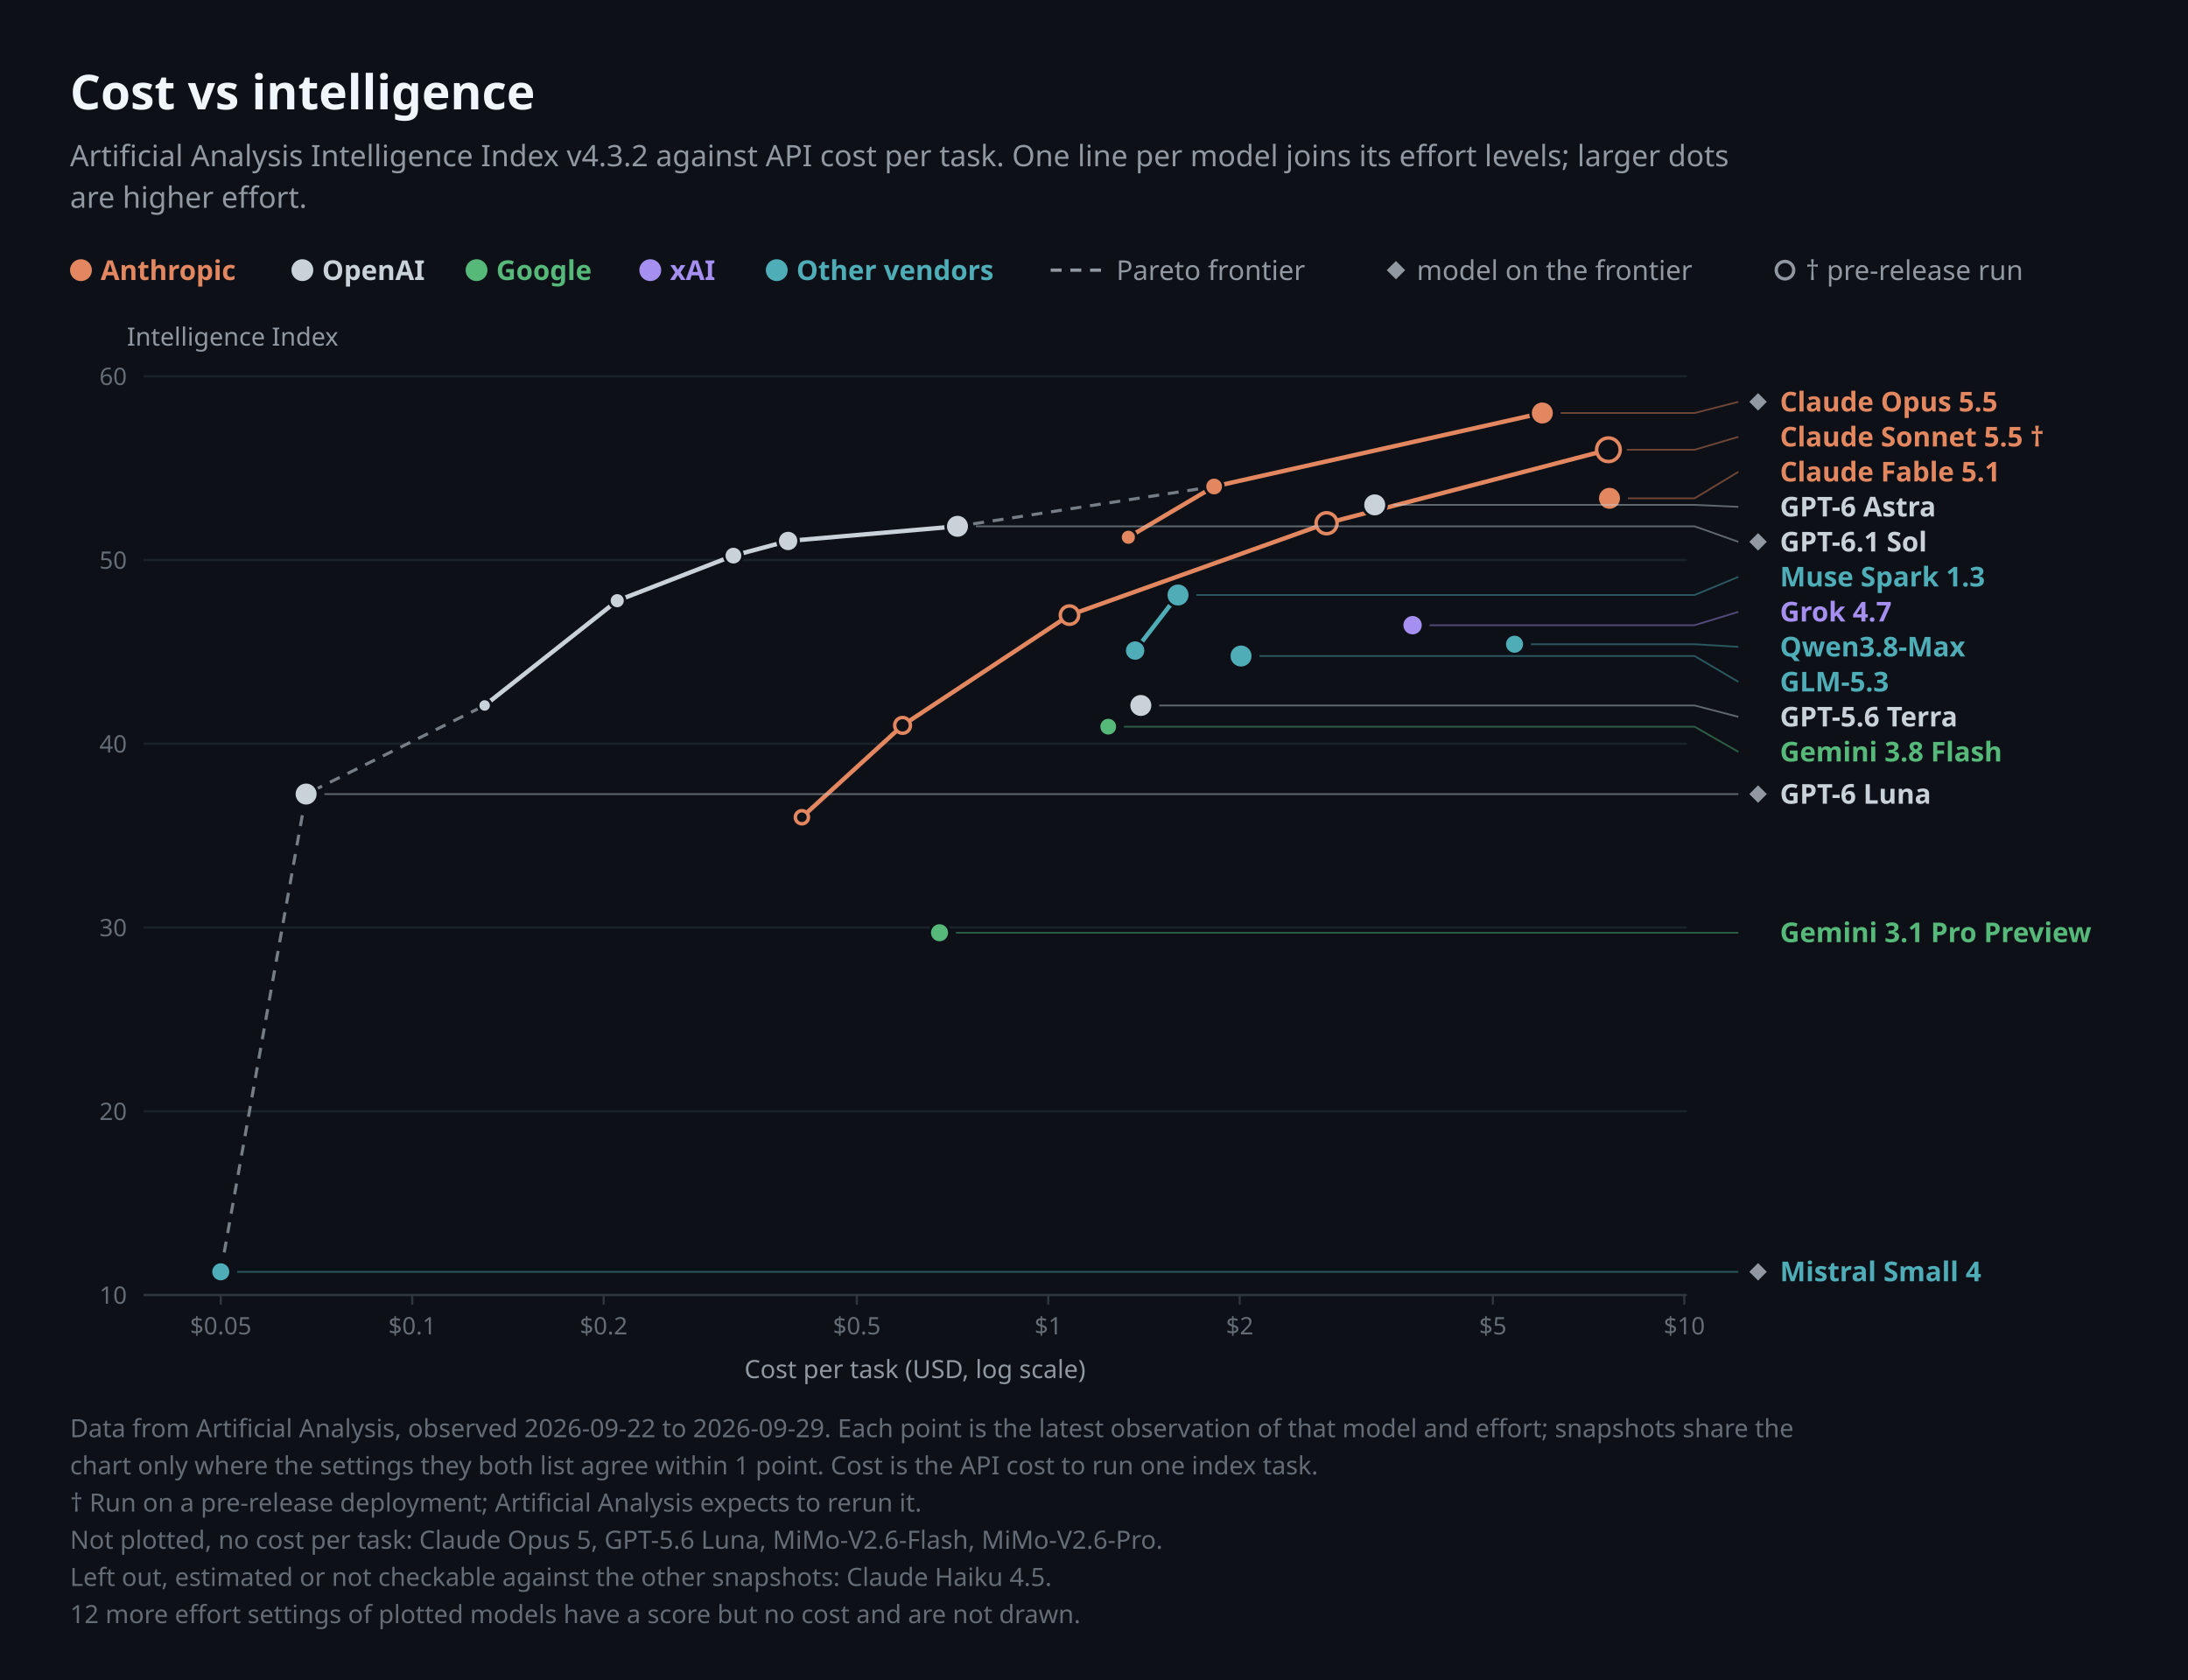
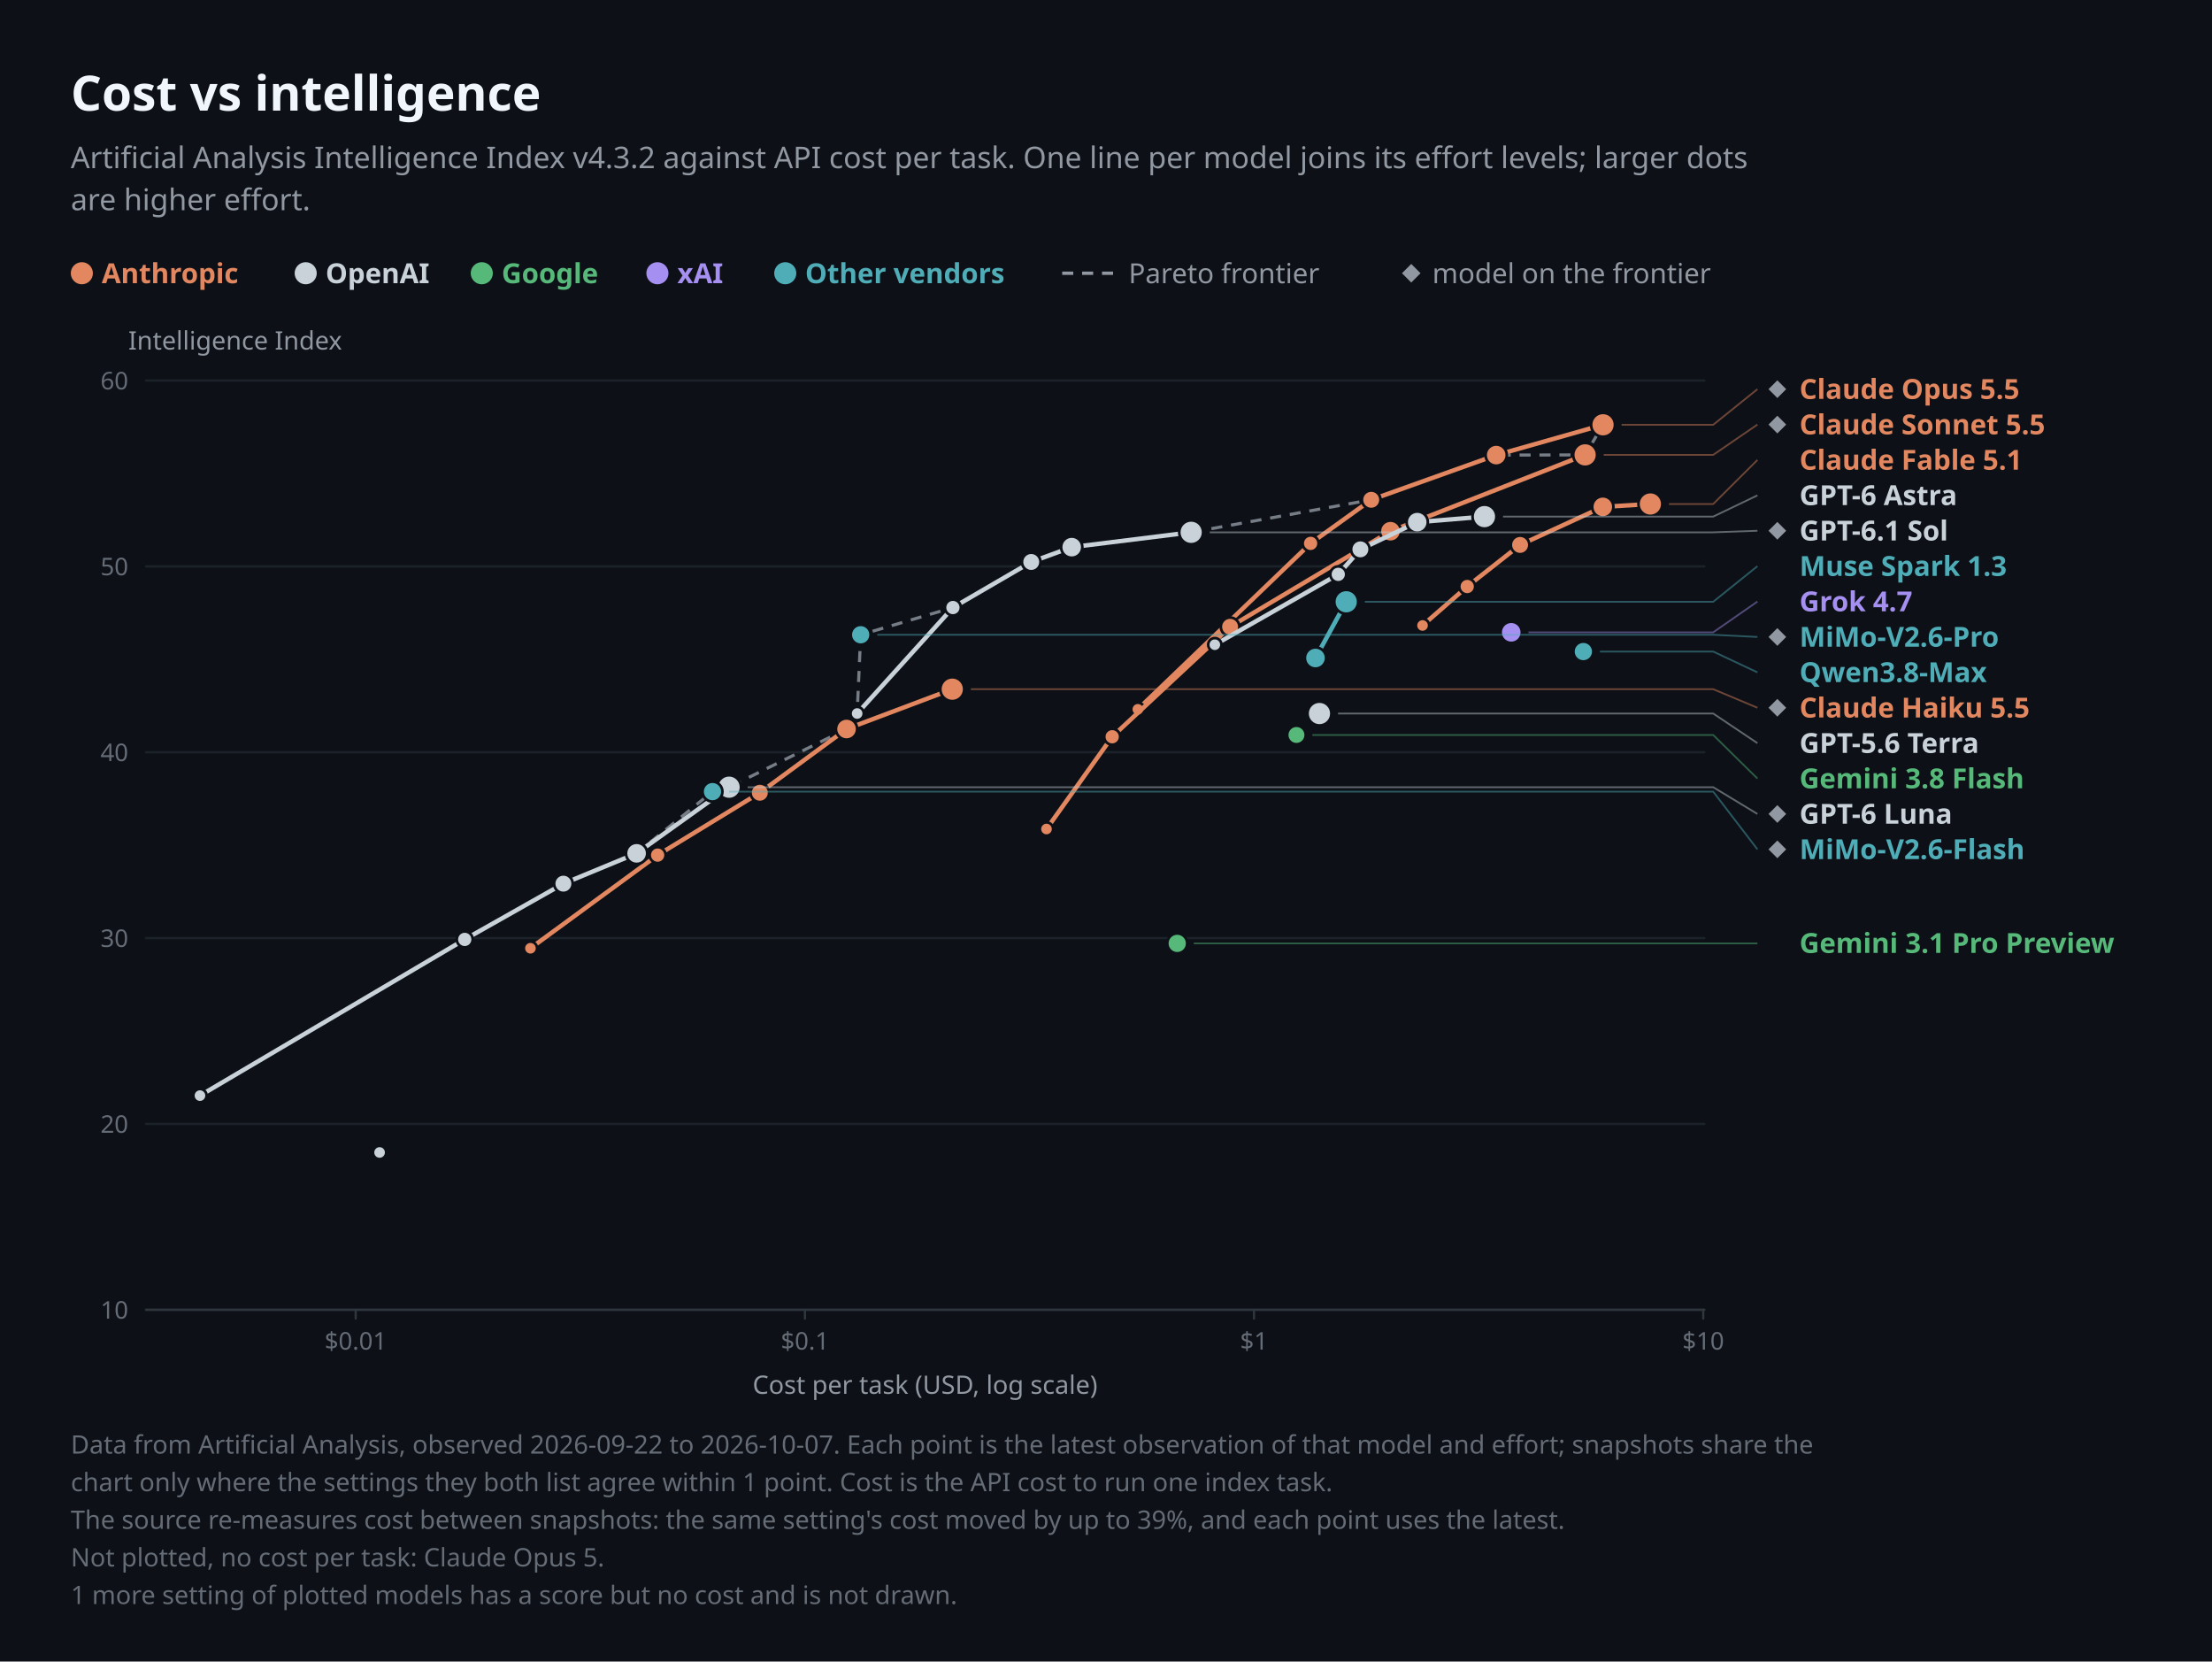
- <svg xmlns="http://www.w3.org/2000/svg" width="1000" height="768" viewBox="0 0 1000 768" font-family="-apple-system, BlinkMacSystemFont, 'Segoe UI', 'Noto Sans', Helvetica, Arial, sans-serif" role="img">
+ <svg xmlns="http://www.w3.org/2000/svg" width="1000" height="751" viewBox="0 0 1000 751" font-family="-apple-system, BlinkMacSystemFont, 'Segoe UI', 'Noto Sans', Helvetica, Arial, sans-serif" role="img">
  <rect width="100%" height="100%" fill="#0d1117" />
  <text x="32.0" y="50.0" font-size="22.0" font-weight="600" fill="#f0f6fc" text-anchor="start">Cost vs intelligence</text>
  <text x="32.0" y="76.0" font-size="13.5" font-weight="400" fill="#9198a1" text-anchor="start">Artificial Analysis Intelligence Index v4.3.2 against API cost per task. One line per model joins its effort levels; larger dots</text>
  <text x="32.0" y="95.0" font-size="13.5" font-weight="400" fill="#9198a1" text-anchor="start">are higher effort.</text>
  <circle cx="37.0" cy="123.5" r="5.0" fill="#e2875f" />
  <text x="46.0" y="128.0" font-size="12.5" font-weight="600" fill="#e2875f" text-anchor="start">Anthropic</text>
  <circle cx="138.2" cy="123.5" r="5.0" fill="#c9d1d9" />
  <text x="147.2" y="128.0" font-size="12.5" font-weight="600" fill="#c9d1d9" text-anchor="start">OpenAI</text>
  <circle cx="217.8" cy="123.5" r="5.0" fill="#56b97a" />
  <text x="226.8" y="128.0" font-size="12.5" font-weight="600" fill="#56b97a" text-anchor="start">Google</text>
  <circle cx="297.2" cy="123.5" r="5.0" fill="#a58ff0" />
  <text x="306.2" y="128.0" font-size="12.5" font-weight="600" fill="#a58ff0" text-anchor="start">xAI</text>
  <circle cx="355.0" cy="123.5" r="5.0" fill="#4fadb8" />
  <text x="364.0" y="128.0" font-size="12.5" font-weight="600" fill="#4fadb8" text-anchor="start">Other vendors</text>
  <line x1="480.2" y1="123.5" x2="504.2" y2="123.5" stroke="#9198a1" stroke-width="1.5" stroke-dasharray="5 4" />
  <text x="510.2" y="128.0" font-size="12.5" font-weight="400" fill="#9198a1" text-anchor="start">Pareto frontier</text>
  <path d="M638.0,119.3 L642.2,123.5 L638.0,127.7 L633.8,123.5 Z" fill="#9198a1" />
  <text x="647.5" y="128.0" font-size="12.5" font-weight="400" fill="#9198a1" text-anchor="start">model on the frontier</text>
-   <circle cx="815.8" cy="123.5" r="4.0" fill="#0d1117" stroke="#9198a1" stroke-width="1.5" />
-   <text x="825.2" y="128.0" font-size="12.5" font-weight="400" fill="#9198a1" text-anchor="start">† pre-release run</text>
  <text x="58.0" y="158.0" font-size="11.5" font-weight="400" fill="#9198a1" text-anchor="start">Intelligence Index</text>
  <line x1="66.0" y1="592.0" x2="770.5" y2="592.0" stroke="#1c222a" stroke-width="1" stroke-linecap="round" />
  <text x="58.0" y="596.0" font-size="11.0" font-weight="400" fill="#656c76" text-anchor="end">10</text>
  <line x1="66.0" y1="508.0" x2="770.5" y2="508.0" stroke="#1c222a" stroke-width="1" stroke-linecap="round" />
  <text x="58.0" y="512.0" font-size="11.0" font-weight="400" fill="#656c76" text-anchor="end">20</text>
  <line x1="66.0" y1="424.0" x2="770.5" y2="424.0" stroke="#1c222a" stroke-width="1" stroke-linecap="round" />
  <text x="58.0" y="428.0" font-size="11.0" font-weight="400" fill="#656c76" text-anchor="end">30</text>
  <line x1="66.0" y1="340.0" x2="770.5" y2="340.0" stroke="#1c222a" stroke-width="1" stroke-linecap="round" />
  <text x="58.0" y="344.0" font-size="11.0" font-weight="400" fill="#656c76" text-anchor="end">40</text>
  <line x1="66.0" y1="256.0" x2="770.5" y2="256.0" stroke="#1c222a" stroke-width="1" stroke-linecap="round" />
  <text x="58.0" y="260.0" font-size="11.0" font-weight="400" fill="#656c76" text-anchor="end">50</text>
  <line x1="66.0" y1="172.0" x2="770.5" y2="172.0" stroke="#1c222a" stroke-width="1" stroke-linecap="round" />
  <text x="58.0" y="176.0" font-size="11.0" font-weight="400" fill="#656c76" text-anchor="end">60</text>
  <line x1="66.0" y1="592.0" x2="770.5" y2="592.0" stroke="#30363d" stroke-width="1" stroke-linecap="round" />
-   <line x1="100.9" y1="592.0" x2="100.9" y2="596.0" stroke="#30363d" stroke-width="1" stroke-linecap="round" />
-   <text x="100.9" y="610.0" font-size="11.0" font-weight="400" fill="#656c76" text-anchor="middle">$0.05</text>
-   <line x1="188.4" y1="592.0" x2="188.4" y2="596.0" stroke="#30363d" stroke-width="1" stroke-linecap="round" />
-   <text x="188.4" y="610.0" font-size="11.0" font-weight="400" fill="#656c76" text-anchor="middle">$0.1</text>
-   <line x1="275.9" y1="592.0" x2="275.9" y2="596.0" stroke="#30363d" stroke-width="1" stroke-linecap="round" />
-   <text x="275.9" y="610.0" font-size="11.0" font-weight="400" fill="#656c76" text-anchor="middle">$0.2</text>
-   <line x1="391.6" y1="592.0" x2="391.6" y2="596.0" stroke="#30363d" stroke-width="1" stroke-linecap="round" />
-   <text x="391.6" y="610.0" font-size="11.0" font-weight="400" fill="#656c76" text-anchor="middle">$0.5</text>
-   <line x1="479.1" y1="592.0" x2="479.1" y2="596.0" stroke="#30363d" stroke-width="1" stroke-linecap="round" />
-   <text x="479.1" y="610.0" font-size="11.0" font-weight="400" fill="#656c76" text-anchor="middle">$1</text>
-   <line x1="566.6" y1="592.0" x2="566.6" y2="596.0" stroke="#30363d" stroke-width="1" stroke-linecap="round" />
-   <text x="566.6" y="610.0" font-size="11.0" font-weight="400" fill="#656c76" text-anchor="middle">$2</text>
-   <line x1="682.3" y1="592.0" x2="682.3" y2="596.0" stroke="#30363d" stroke-width="1" stroke-linecap="round" />
-   <text x="682.3" y="610.0" font-size="11.0" font-weight="400" fill="#656c76" text-anchor="middle">$5</text>
-   <line x1="769.8" y1="592.0" x2="769.8" y2="596.0" stroke="#30363d" stroke-width="1" stroke-linecap="round" />
-   <text x="769.8" y="610.0" font-size="11.0" font-weight="400" fill="#656c76" text-anchor="middle">$10</text>
+   <line x1="160.8" y1="592.0" x2="160.8" y2="596.0" stroke="#30363d" stroke-width="1" stroke-linecap="round" />
+   <text x="160.8" y="610.0" font-size="11.0" font-weight="400" fill="#656c76" text-anchor="middle">$0.01</text>
+   <line x1="363.9" y1="592.0" x2="363.9" y2="596.0" stroke="#30363d" stroke-width="1" stroke-linecap="round" />
+   <text x="363.9" y="610.0" font-size="11.0" font-weight="400" fill="#656c76" text-anchor="middle">$0.1</text>
+   <line x1="566.9" y1="592.0" x2="566.9" y2="596.0" stroke="#30363d" stroke-width="1" stroke-linecap="round" />
+   <text x="566.9" y="610.0" font-size="11.0" font-weight="400" fill="#656c76" text-anchor="middle">$1</text>
+   <line x1="770.0" y1="592.0" x2="770.0" y2="596.0" stroke="#30363d" stroke-width="1" stroke-linecap="round" />
+   <text x="770.0" y="610.0" font-size="11.0" font-weight="400" fill="#656c76" text-anchor="middle">$10</text>
  <text x="418.2" y="630.0" font-size="11.5" font-weight="400" fill="#9198a1" text-anchor="middle">Cost per task (USD, log scale)</text>
-   <path d="M100.9,581.4 L139.9,363.0 L221.5,322.5 L282.1,274.6 L335.2,254.0 L360.2,247.3 L437.6,240.6 L554.9,222.4 L704.9,188.8" fill="none" stroke="#9198a1" stroke-width="1.4" stroke-dasharray="5 4" stroke-opacity="0.8" />
-   <path d="M515.7,245.6 L554.9,222.4 L704.9,188.8" fill="none" stroke="#e2875f" stroke-width="2.0" stroke-linejoin="round" stroke-linecap="round" />
-   <circle cx="515.7" cy="245.6" r="3.6" fill="#e2875f" stroke="#0d1117" stroke-width="1.2" />
-   <circle cx="554.9" cy="222.4" r="4.2" fill="#e2875f" stroke="#0d1117" stroke-width="1.2" />
-   <circle cx="704.9" cy="188.8" r="5.4" fill="#e2875f" stroke="#0d1117" stroke-width="1.2" />
-   <path d="M366.5,373.6 L412.5,331.6 L488.8,281.2 L606.3,239.2 L735.1,205.6" fill="none" stroke="#e2875f" stroke-width="2.0" stroke-linejoin="round" stroke-linecap="round" />
-   <circle cx="366.5" cy="373.6" r="3.0" fill="#0d1117" stroke="#e2875f" stroke-width="1.6" />
-   <circle cx="412.5" cy="331.6" r="3.6" fill="#0d1117" stroke="#e2875f" stroke-width="1.6" />
-   <circle cx="488.8" cy="281.2" r="4.2" fill="#0d1117" stroke="#e2875f" stroke-width="1.6" />
-   <circle cx="606.3" cy="239.2" r="4.8" fill="#0d1117" stroke="#e2875f" stroke-width="1.6" />
-   <circle cx="735.1" cy="205.6" r="5.4" fill="#0d1117" stroke="#e2875f" stroke-width="1.6" />
-   <circle cx="735.6" cy="227.8" r="5.4" fill="#e2875f" stroke="#0d1117" stroke-width="1.2" />
-   <circle cx="628.3" cy="230.8" r="5.4" fill="#c9d1d9" stroke="#0d1117" stroke-width="1.2" />
-   <path d="M221.5,322.5 L282.1,274.6 L335.2,254.0 L360.2,247.3 L437.6,240.6" fill="none" stroke="#c9d1d9" stroke-width="2.0" stroke-linejoin="round" stroke-linecap="round" />
-   <circle cx="221.5" cy="322.5" r="3.0" fill="#c9d1d9" stroke="#0d1117" stroke-width="1.2" />
-   <circle cx="282.1" cy="274.6" r="3.6" fill="#c9d1d9" stroke="#0d1117" stroke-width="1.2" />
-   <circle cx="335.2" cy="254.0" r="4.2" fill="#c9d1d9" stroke="#0d1117" stroke-width="1.2" />
-   <circle cx="360.2" cy="247.3" r="4.8" fill="#c9d1d9" stroke="#0d1117" stroke-width="1.2" />
-   <circle cx="437.6" cy="240.6" r="5.4" fill="#c9d1d9" stroke="#0d1117" stroke-width="1.2" />
-   <path d="M518.8,297.4 L538.4,272.0" fill="none" stroke="#4fadb8" stroke-width="2.0" stroke-linejoin="round" stroke-linecap="round" />
-   <circle cx="518.8" cy="297.4" r="4.8" fill="#4fadb8" stroke="#0d1117" stroke-width="1.2" />
-   <circle cx="538.4" cy="272.0" r="5.4" fill="#4fadb8" stroke="#0d1117" stroke-width="1.2" />
-   <circle cx="645.6" cy="285.8" r="4.8" fill="#a58ff0" stroke="#0d1117" stroke-width="1.2" />
-   <circle cx="692.2" cy="294.5" r="4.5" fill="#4fadb8" stroke="#0d1117" stroke-width="1.2" />
-   <circle cx="567.2" cy="299.9" r="5.4" fill="#4fadb8" stroke="#0d1117" stroke-width="1.2" />
-   <circle cx="521.4" cy="322.5" r="5.4" fill="#c9d1d9" stroke="#0d1117" stroke-width="1.2" />
-   <circle cx="506.5" cy="332.2" r="4.2" fill="#56b97a" stroke="#0d1117" stroke-width="1.2" />
-   <circle cx="139.9" cy="363.0" r="5.4" fill="#c9d1d9" stroke="#0d1117" stroke-width="1.2" />
-   <circle cx="429.4" cy="426.4" r="4.5" fill="#56b97a" stroke="#0d1117" stroke-width="1.2" />
-   <circle cx="100.9" cy="581.4" r="4.5" fill="#4fadb8" stroke="#0d1117" stroke-width="1.2" />
-   <path d="M713.3,188.8 L774.5,188.8 L794.5,183.7" fill="none" stroke="#e2875f" stroke-width="0.8" stroke-opacity="0.45" stroke-linejoin="round" />
-   <path d="M803.5,179.7 L807.5,183.7 L803.5,187.7 L799.5,183.7 Z" fill="#9198a1" />
-   <text x="813.5" y="188.1" font-size="12.5" font-weight="600" fill="#e2875f" text-anchor="start">Claude Opus 5.5</text>
-   <path d="M743.5,205.6 L774.5,205.6 L794.5,199.7" fill="none" stroke="#e2875f" stroke-width="0.8" stroke-opacity="0.45" stroke-linejoin="round" />
-   <text x="813.5" y="204.1" font-size="12.5" font-weight="600" fill="#e2875f" text-anchor="start">Claude Sonnet 5.5 †</text>
-   <path d="M744.0,227.8 L774.5,227.8 L794.5,215.7" fill="none" stroke="#e2875f" stroke-width="0.8" stroke-opacity="0.45" stroke-linejoin="round" />
-   <text x="813.5" y="220.1" font-size="12.5" font-weight="600" fill="#e2875f" text-anchor="start">Claude Fable 5.1</text>
-   <path d="M636.7,230.8 L774.5,230.8 L794.5,231.7" fill="none" stroke="#c9d1d9" stroke-width="0.8" stroke-opacity="0.45" stroke-linejoin="round" />
-   <text x="813.5" y="236.1" font-size="12.5" font-weight="600" fill="#c9d1d9" text-anchor="start">GPT-6 Astra</text>
-   <path d="M446.0,240.6 L774.5,240.6 L794.5,247.7" fill="none" stroke="#c9d1d9" stroke-width="0.8" stroke-opacity="0.45" stroke-linejoin="round" />
-   <path d="M803.5,243.7 L807.5,247.7 L803.5,251.7 L799.5,247.7 Z" fill="#9198a1" />
-   <text x="813.5" y="252.1" font-size="12.5" font-weight="600" fill="#c9d1d9" text-anchor="start">GPT-6.1 Sol</text>
-   <path d="M546.8,272.0 L774.5,272.0 L794.5,263.7" fill="none" stroke="#4fadb8" stroke-width="0.8" stroke-opacity="0.45" stroke-linejoin="round" />
-   <text x="813.5" y="268.1" font-size="12.5" font-weight="600" fill="#4fadb8" text-anchor="start">Muse Spark 1.3</text>
-   <path d="M653.4,285.8 L774.5,285.8 L794.5,279.7" fill="none" stroke="#a58ff0" stroke-width="0.8" stroke-opacity="0.45" stroke-linejoin="round" />
-   <text x="813.5" y="284.1" font-size="12.5" font-weight="600" fill="#a58ff0" text-anchor="start">Grok 4.7</text>
-   <path d="M699.7,294.5 L774.5,294.5 L794.5,295.7" fill="none" stroke="#4fadb8" stroke-width="0.8" stroke-opacity="0.45" stroke-linejoin="round" />
-   <text x="813.5" y="300.1" font-size="12.5" font-weight="600" fill="#4fadb8" text-anchor="start">Qwen3.8-Max</text>
-   <path d="M575.6,299.9 L774.5,299.9 L794.5,311.7" fill="none" stroke="#4fadb8" stroke-width="0.8" stroke-opacity="0.45" stroke-linejoin="round" />
-   <text x="813.5" y="316.1" font-size="12.5" font-weight="600" fill="#4fadb8" text-anchor="start">GLM-5.3</text>
-   <path d="M529.8,322.5 L774.5,322.5 L794.5,327.7" fill="none" stroke="#c9d1d9" stroke-width="0.8" stroke-opacity="0.45" stroke-linejoin="round" />
-   <text x="813.5" y="332.1" font-size="12.5" font-weight="600" fill="#c9d1d9" text-anchor="start">GPT-5.6 Terra</text>
-   <path d="M513.7,332.2 L774.5,332.2 L794.5,343.7" fill="none" stroke="#56b97a" stroke-width="0.8" stroke-opacity="0.45" stroke-linejoin="round" />
-   <text x="813.5" y="348.1" font-size="12.5" font-weight="600" fill="#56b97a" text-anchor="start">Gemini 3.8 Flash</text>
-   <path d="M148.3,363.0 L774.5,363.0 L794.5,363.0" fill="none" stroke="#c9d1d9" stroke-width="0.8" stroke-opacity="0.45" stroke-linejoin="round" />
-   <path d="M803.5,359.0 L807.5,363.0 L803.5,367.0 L799.5,363.0 Z" fill="#9198a1" />
-   <text x="813.5" y="367.4" font-size="12.5" font-weight="600" fill="#c9d1d9" text-anchor="start">GPT-6 Luna</text>
-   <path d="M436.9,426.4 L774.5,426.4 L794.5,426.4" fill="none" stroke="#56b97a" stroke-width="0.8" stroke-opacity="0.45" stroke-linejoin="round" />
+   <path d="M90.4,495.2 L210.1,424.6 L254.7,399.4 L287.8,385.7 L322.1,357.8 L329.6,355.8 L382.7,329.5 L387.5,322.5 L389.1,286.9 L430.8,274.6 L466.2,254.0 L484.5,247.3 L538.5,240.6 L619.9,225.9 L676.4,205.7 L716.6,205.6 L724.7,192.0" fill="none" stroke="#9198a1" stroke-width="1.4" stroke-dasharray="5 4" stroke-opacity="0.8" />
+   <path d="M514.4,320.6 L592.5,245.6 L619.9,225.9 L676.4,205.7 L724.7,192.0" fill="none" stroke="#e2875f" stroke-width="2.0" stroke-linejoin="round" stroke-linecap="round" />
+   <circle cx="514.4" cy="320.6" r="3.0" fill="#e2875f" stroke="#0d1117" stroke-width="1.2" />
+   <circle cx="592.5" cy="245.6" r="3.6" fill="#e2875f" stroke="#0d1117" stroke-width="1.2" />
+   <circle cx="619.9" cy="225.9" r="4.2" fill="#e2875f" stroke="#0d1117" stroke-width="1.2" />
+   <circle cx="676.4" cy="205.7" r="4.8" fill="#e2875f" stroke="#0d1117" stroke-width="1.2" />
+   <circle cx="724.7" cy="192.0" r="5.4" fill="#e2875f" stroke="#0d1117" stroke-width="1.2" />
+   <path d="M473.1,374.7 L502.8,333.0 L556.1,283.3 L628.6,240.1 L716.6,205.6" fill="none" stroke="#e2875f" stroke-width="2.0" stroke-linejoin="round" stroke-linecap="round" />
+   <circle cx="473.1" cy="374.7" r="3.0" fill="#e2875f" stroke="#0d1117" stroke-width="1.2" />
+   <circle cx="502.8" cy="333.0" r="3.6" fill="#e2875f" stroke="#0d1117" stroke-width="1.2" />
+   <circle cx="556.1" cy="283.3" r="4.2" fill="#e2875f" stroke="#0d1117" stroke-width="1.2" />
+   <circle cx="628.6" cy="240.1" r="4.8" fill="#e2875f" stroke="#0d1117" stroke-width="1.2" />
+   <circle cx="716.6" cy="205.6" r="5.4" fill="#e2875f" stroke="#0d1117" stroke-width="1.2" />
+   <path d="M643.1,282.7 L663.3,265.1 L687.2,246.3 L724.6,229.1 L746.1,227.8" fill="none" stroke="#e2875f" stroke-width="2.0" stroke-linejoin="round" stroke-linecap="round" />
+   <circle cx="643.1" cy="282.7" r="3.0" fill="#e2875f" stroke="#0d1117" stroke-width="1.2" />
+   <circle cx="663.3" cy="265.1" r="3.6" fill="#e2875f" stroke="#0d1117" stroke-width="1.2" />
+   <circle cx="687.2" cy="246.3" r="4.2" fill="#e2875f" stroke="#0d1117" stroke-width="1.2" />
+   <circle cx="724.6" cy="229.1" r="4.8" fill="#e2875f" stroke="#0d1117" stroke-width="1.2" />
+   <circle cx="746.1" cy="227.8" r="5.4" fill="#e2875f" stroke="#0d1117" stroke-width="1.2" />
+   <path d="M549.2,291.4 L605.0,259.6 L615.0,248.3 L640.7,236.0 L671.1,233.5" fill="none" stroke="#c9d1d9" stroke-width="2.0" stroke-linejoin="round" stroke-linecap="round" />
+   <circle cx="549.2" cy="291.4" r="3.0" fill="#c9d1d9" stroke="#0d1117" stroke-width="1.2" />
+   <circle cx="605.0" cy="259.6" r="3.6" fill="#c9d1d9" stroke="#0d1117" stroke-width="1.2" />
+   <circle cx="615.0" cy="248.3" r="4.2" fill="#c9d1d9" stroke="#0d1117" stroke-width="1.2" />
+   <circle cx="640.7" cy="236.0" r="4.8" fill="#c9d1d9" stroke="#0d1117" stroke-width="1.2" />
+   <circle cx="671.1" cy="233.5" r="5.4" fill="#c9d1d9" stroke="#0d1117" stroke-width="1.2" />
+   <path d="M387.5,322.5 L430.8,274.6 L466.2,254.0 L484.5,247.3 L538.5,240.6" fill="none" stroke="#c9d1d9" stroke-width="2.0" stroke-linejoin="round" stroke-linecap="round" />
+   <circle cx="387.5" cy="322.5" r="3.0" fill="#c9d1d9" stroke="#0d1117" stroke-width="1.2" />
+   <circle cx="430.8" cy="274.6" r="3.6" fill="#c9d1d9" stroke="#0d1117" stroke-width="1.2" />
+   <circle cx="466.2" cy="254.0" r="4.2" fill="#c9d1d9" stroke="#0d1117" stroke-width="1.2" />
+   <circle cx="484.5" cy="247.3" r="4.8" fill="#c9d1d9" stroke="#0d1117" stroke-width="1.2" />
+   <circle cx="538.5" cy="240.6" r="5.4" fill="#c9d1d9" stroke="#0d1117" stroke-width="1.2" />
+   <path d="M594.7,297.4 L608.6,272.0" fill="none" stroke="#4fadb8" stroke-width="2.0" stroke-linejoin="round" stroke-linecap="round" />
+   <circle cx="594.7" cy="297.4" r="4.8" fill="#4fadb8" stroke="#0d1117" stroke-width="1.2" />
+   <circle cx="608.6" cy="272.0" r="5.4" fill="#4fadb8" stroke="#0d1117" stroke-width="1.2" />
+   <circle cx="683.2" cy="285.8" r="4.8" fill="#a58ff0" stroke="#0d1117" stroke-width="1.2" />
+   <circle cx="389.1" cy="286.9" r="4.5" fill="#4fadb8" stroke="#0d1117" stroke-width="1.2" />
+   <circle cx="715.8" cy="294.5" r="4.5" fill="#4fadb8" stroke="#0d1117" stroke-width="1.2" />
+   <path d="M239.8,428.6 L297.3,386.5 L343.5,358.3 L382.7,329.5 L430.5,311.5" fill="none" stroke="#e2875f" stroke-width="2.0" stroke-linejoin="round" stroke-linecap="round" />
+   <circle cx="239.8" cy="428.6" r="3.0" fill="#e2875f" stroke="#0d1117" stroke-width="1.2" />
+   <circle cx="297.3" cy="386.5" r="3.6" fill="#e2875f" stroke="#0d1117" stroke-width="1.2" />
+   <circle cx="343.5" cy="358.3" r="4.2" fill="#e2875f" stroke="#0d1117" stroke-width="1.2" />
+   <circle cx="382.7" cy="329.5" r="4.8" fill="#e2875f" stroke="#0d1117" stroke-width="1.2" />
+   <circle cx="430.5" cy="311.5" r="5.4" fill="#e2875f" stroke="#0d1117" stroke-width="1.2" />
+   <circle cx="596.5" cy="322.5" r="5.4" fill="#c9d1d9" stroke="#0d1117" stroke-width="1.2" />
+   <circle cx="586.1" cy="332.2" r="4.2" fill="#56b97a" stroke="#0d1117" stroke-width="1.2" />
+   <path d="M90.4,495.2 L210.1,424.6 L254.7,399.4 L287.8,385.7 L329.6,355.8" fill="none" stroke="#c9d1d9" stroke-width="2.0" stroke-linejoin="round" stroke-linecap="round" />
+   <circle cx="171.6" cy="520.9" r="3.0" fill="#c9d1d9" stroke="#0d1117" stroke-width="1.2" />
+   <circle cx="90.4" cy="495.2" r="3.0" fill="#c9d1d9" stroke="#0d1117" stroke-width="1.2" />
+   <circle cx="210.1" cy="424.6" r="3.6" fill="#c9d1d9" stroke="#0d1117" stroke-width="1.2" />
+   <circle cx="254.7" cy="399.4" r="4.2" fill="#c9d1d9" stroke="#0d1117" stroke-width="1.2" />
+   <circle cx="287.8" cy="385.7" r="4.8" fill="#c9d1d9" stroke="#0d1117" stroke-width="1.2" />
+   <circle cx="329.6" cy="355.8" r="5.4" fill="#c9d1d9" stroke="#0d1117" stroke-width="1.2" />
+   <circle cx="322.1" cy="357.8" r="4.5" fill="#4fadb8" stroke="#0d1117" stroke-width="1.2" />
+   <circle cx="532.2" cy="426.4" r="4.5" fill="#56b97a" stroke="#0d1117" stroke-width="1.2" />
+   <path d="M733.1,192.0 L774.5,192.0 L794.5,175.9" fill="none" stroke="#e2875f" stroke-width="0.8" stroke-opacity="0.45" stroke-linejoin="round" />
+   <path d="M803.5,171.9 L807.5,175.9 L803.5,179.9 L799.5,175.9 Z" fill="#9198a1" />
+   <text x="813.5" y="180.3" font-size="12.5" font-weight="600" fill="#e2875f" text-anchor="start">Claude Opus 5.5</text>
+   <path d="M725.0,205.6 L774.5,205.6 L794.5,191.9" fill="none" stroke="#e2875f" stroke-width="0.8" stroke-opacity="0.45" stroke-linejoin="round" />
+   <path d="M803.5,187.9 L807.5,191.9 L803.5,195.9 L799.5,191.9 Z" fill="#9198a1" />
+   <text x="813.5" y="196.3" font-size="12.5" font-weight="600" fill="#e2875f" text-anchor="start">Claude Sonnet 5.5</text>
+   <path d="M754.5,227.8 L774.5,227.8 L794.5,207.9" fill="none" stroke="#e2875f" stroke-width="0.8" stroke-opacity="0.45" stroke-linejoin="round" />
+   <text x="813.5" y="212.3" font-size="12.5" font-weight="600" fill="#e2875f" text-anchor="start">Claude Fable 5.1</text>
+   <path d="M679.5,233.5 L774.5,233.5 L794.5,223.9" fill="none" stroke="#c9d1d9" stroke-width="0.8" stroke-opacity="0.45" stroke-linejoin="round" />
+   <text x="813.5" y="228.3" font-size="12.5" font-weight="600" fill="#c9d1d9" text-anchor="start">GPT-6 Astra</text>
+   <path d="M546.9,240.6 L774.5,240.6 L794.5,239.9" fill="none" stroke="#c9d1d9" stroke-width="0.8" stroke-opacity="0.45" stroke-linejoin="round" />
+   <path d="M803.5,235.9 L807.5,239.9 L803.5,243.9 L799.5,239.9 Z" fill="#9198a1" />
+   <text x="813.5" y="244.3" font-size="12.5" font-weight="600" fill="#c9d1d9" text-anchor="start">GPT-6.1 Sol</text>
+   <path d="M617.0,272.0 L774.5,272.0 L794.5,255.9" fill="none" stroke="#4fadb8" stroke-width="0.8" stroke-opacity="0.45" stroke-linejoin="round" />
+   <text x="813.5" y="260.3" font-size="12.5" font-weight="600" fill="#4fadb8" text-anchor="start">Muse Spark 1.3</text>
+   <path d="M691.0,285.8 L774.5,285.8 L794.5,271.9" fill="none" stroke="#a58ff0" stroke-width="0.8" stroke-opacity="0.45" stroke-linejoin="round" />
+   <text x="813.5" y="276.3" font-size="12.5" font-weight="600" fill="#a58ff0" text-anchor="start">Grok 4.7</text>
+   <path d="M396.6,286.9 L774.5,286.9 L794.5,287.9" fill="none" stroke="#4fadb8" stroke-width="0.8" stroke-opacity="0.45" stroke-linejoin="round" />
+   <path d="M803.5,283.9 L807.5,287.9 L803.5,291.9 L799.5,287.9 Z" fill="#9198a1" />
+   <text x="813.5" y="292.3" font-size="12.5" font-weight="600" fill="#4fadb8" text-anchor="start">MiMo-V2.6-Pro</text>
+   <path d="M723.3,294.5 L774.5,294.5 L794.5,303.9" fill="none" stroke="#4fadb8" stroke-width="0.8" stroke-opacity="0.45" stroke-linejoin="round" />
+   <text x="813.5" y="308.3" font-size="12.5" font-weight="600" fill="#4fadb8" text-anchor="start">Qwen3.8-Max</text>
+   <path d="M438.9,311.5 L774.5,311.5 L794.5,319.9" fill="none" stroke="#e2875f" stroke-width="0.8" stroke-opacity="0.45" stroke-linejoin="round" />
+   <path d="M803.5,315.9 L807.5,319.9 L803.5,323.9 L799.5,319.9 Z" fill="#9198a1" />
+   <text x="813.5" y="324.3" font-size="12.5" font-weight="600" fill="#e2875f" text-anchor="start">Claude Haiku 5.5</text>
+   <path d="M604.9,322.5 L774.5,322.5 L794.5,335.9" fill="none" stroke="#c9d1d9" stroke-width="0.8" stroke-opacity="0.45" stroke-linejoin="round" />
+   <text x="813.5" y="340.3" font-size="12.5" font-weight="600" fill="#c9d1d9" text-anchor="start">GPT-5.6 Terra</text>
+   <path d="M593.3,332.2 L774.5,332.2 L794.5,351.9" fill="none" stroke="#56b97a" stroke-width="0.8" stroke-opacity="0.45" stroke-linejoin="round" />
+   <text x="813.5" y="356.3" font-size="12.5" font-weight="600" fill="#56b97a" text-anchor="start">Gemini 3.8 Flash</text>
+   <path d="M338.0,355.8 L774.5,355.8 L794.5,367.9" fill="none" stroke="#c9d1d9" stroke-width="0.8" stroke-opacity="0.45" stroke-linejoin="round" />
+   <path d="M803.5,363.9 L807.5,367.9 L803.5,371.9 L799.5,367.9 Z" fill="#9198a1" />
+   <text x="813.5" y="372.3" font-size="12.5" font-weight="600" fill="#c9d1d9" text-anchor="start">GPT-6 Luna</text>
+   <path d="M329.6,357.8 L774.5,357.8 L794.5,383.9" fill="none" stroke="#4fadb8" stroke-width="0.8" stroke-opacity="0.45" stroke-linejoin="round" />
+   <path d="M803.5,379.9 L807.5,383.9 L803.5,387.9 L799.5,383.9 Z" fill="#9198a1" />
+   <text x="813.5" y="388.3" font-size="12.5" font-weight="600" fill="#4fadb8" text-anchor="start">MiMo-V2.6-Flash</text>
+   <path d="M539.7,426.4 L774.5,426.4 L794.5,426.4" fill="none" stroke="#56b97a" stroke-width="0.8" stroke-opacity="0.45" stroke-linejoin="round" />
  <text x="813.5" y="430.7" font-size="12.5" font-weight="600" fill="#56b97a" text-anchor="start">Gemini 3.1 Pro Preview</text>
-   <path d="M108.4,581.4 L774.5,581.4 L794.5,581.4" fill="none" stroke="#4fadb8" stroke-width="0.8" stroke-opacity="0.45" stroke-linejoin="round" />
-   <path d="M803.5,577.4 L807.5,581.4 L803.5,585.4 L799.5,581.4 Z" fill="#9198a1" />
-   <text x="813.5" y="585.7" font-size="12.5" font-weight="600" fill="#4fadb8" text-anchor="start">Mistral Small 4</text>
-   <text x="32.0" y="657.0" font-size="11.5" font-weight="400" fill="#656c76" text-anchor="start">Data from Artificial Analysis, observed 2026-09-22 to 2026-09-29. Each point is the latest observation of that model and effort; snapshots share the</text>
+   <text x="32.0" y="657.0" font-size="11.5" font-weight="400" fill="#656c76" text-anchor="start">Data from Artificial Analysis, observed 2026-09-22 to 2026-10-07. Each point is the latest observation of that model and effort; snapshots share the</text>
  <text x="32.0" y="674.0" font-size="11.5" font-weight="400" fill="#656c76" text-anchor="start">chart only where the settings they both list agree within 1 point. Cost is the API cost to run one index task.</text>
-   <text x="32.0" y="691.0" font-size="11.5" font-weight="400" fill="#656c76" text-anchor="start">† Run on a pre-release deployment; Artificial Analysis expects to rerun it.</text>
-   <text x="32.0" y="708.0" font-size="11.5" font-weight="400" fill="#656c76" text-anchor="start">Not plotted, no cost per task: Claude Opus 5, GPT-5.6 Luna, MiMo-V2.6-Flash, MiMo-V2.6-Pro.</text>
-   <text x="32.0" y="725.0" font-size="11.5" font-weight="400" fill="#656c76" text-anchor="start">Left out, estimated or not checkable against the other snapshots: Claude Haiku 4.5.</text>
-   <text x="32.0" y="742.0" font-size="11.5" font-weight="400" fill="#656c76" text-anchor="start">12 more effort settings of plotted models have a score but no cost and are not drawn.</text>
+   <text x="32.0" y="691.0" font-size="11.5" font-weight="400" fill="#656c76" text-anchor="start">The source re-measures cost between snapshots: the same setting's cost moved by up to 39%, and each point uses the latest.</text>
+   <text x="32.0" y="708.0" font-size="11.5" font-weight="400" fill="#656c76" text-anchor="start">Not plotted, no cost per task: Claude Opus 5.</text>
+   <text x="32.0" y="725.0" font-size="11.5" font-weight="400" fill="#656c76" text-anchor="start">1 more setting of plotted models has a score but no cost and is not drawn.</text>
</svg>
